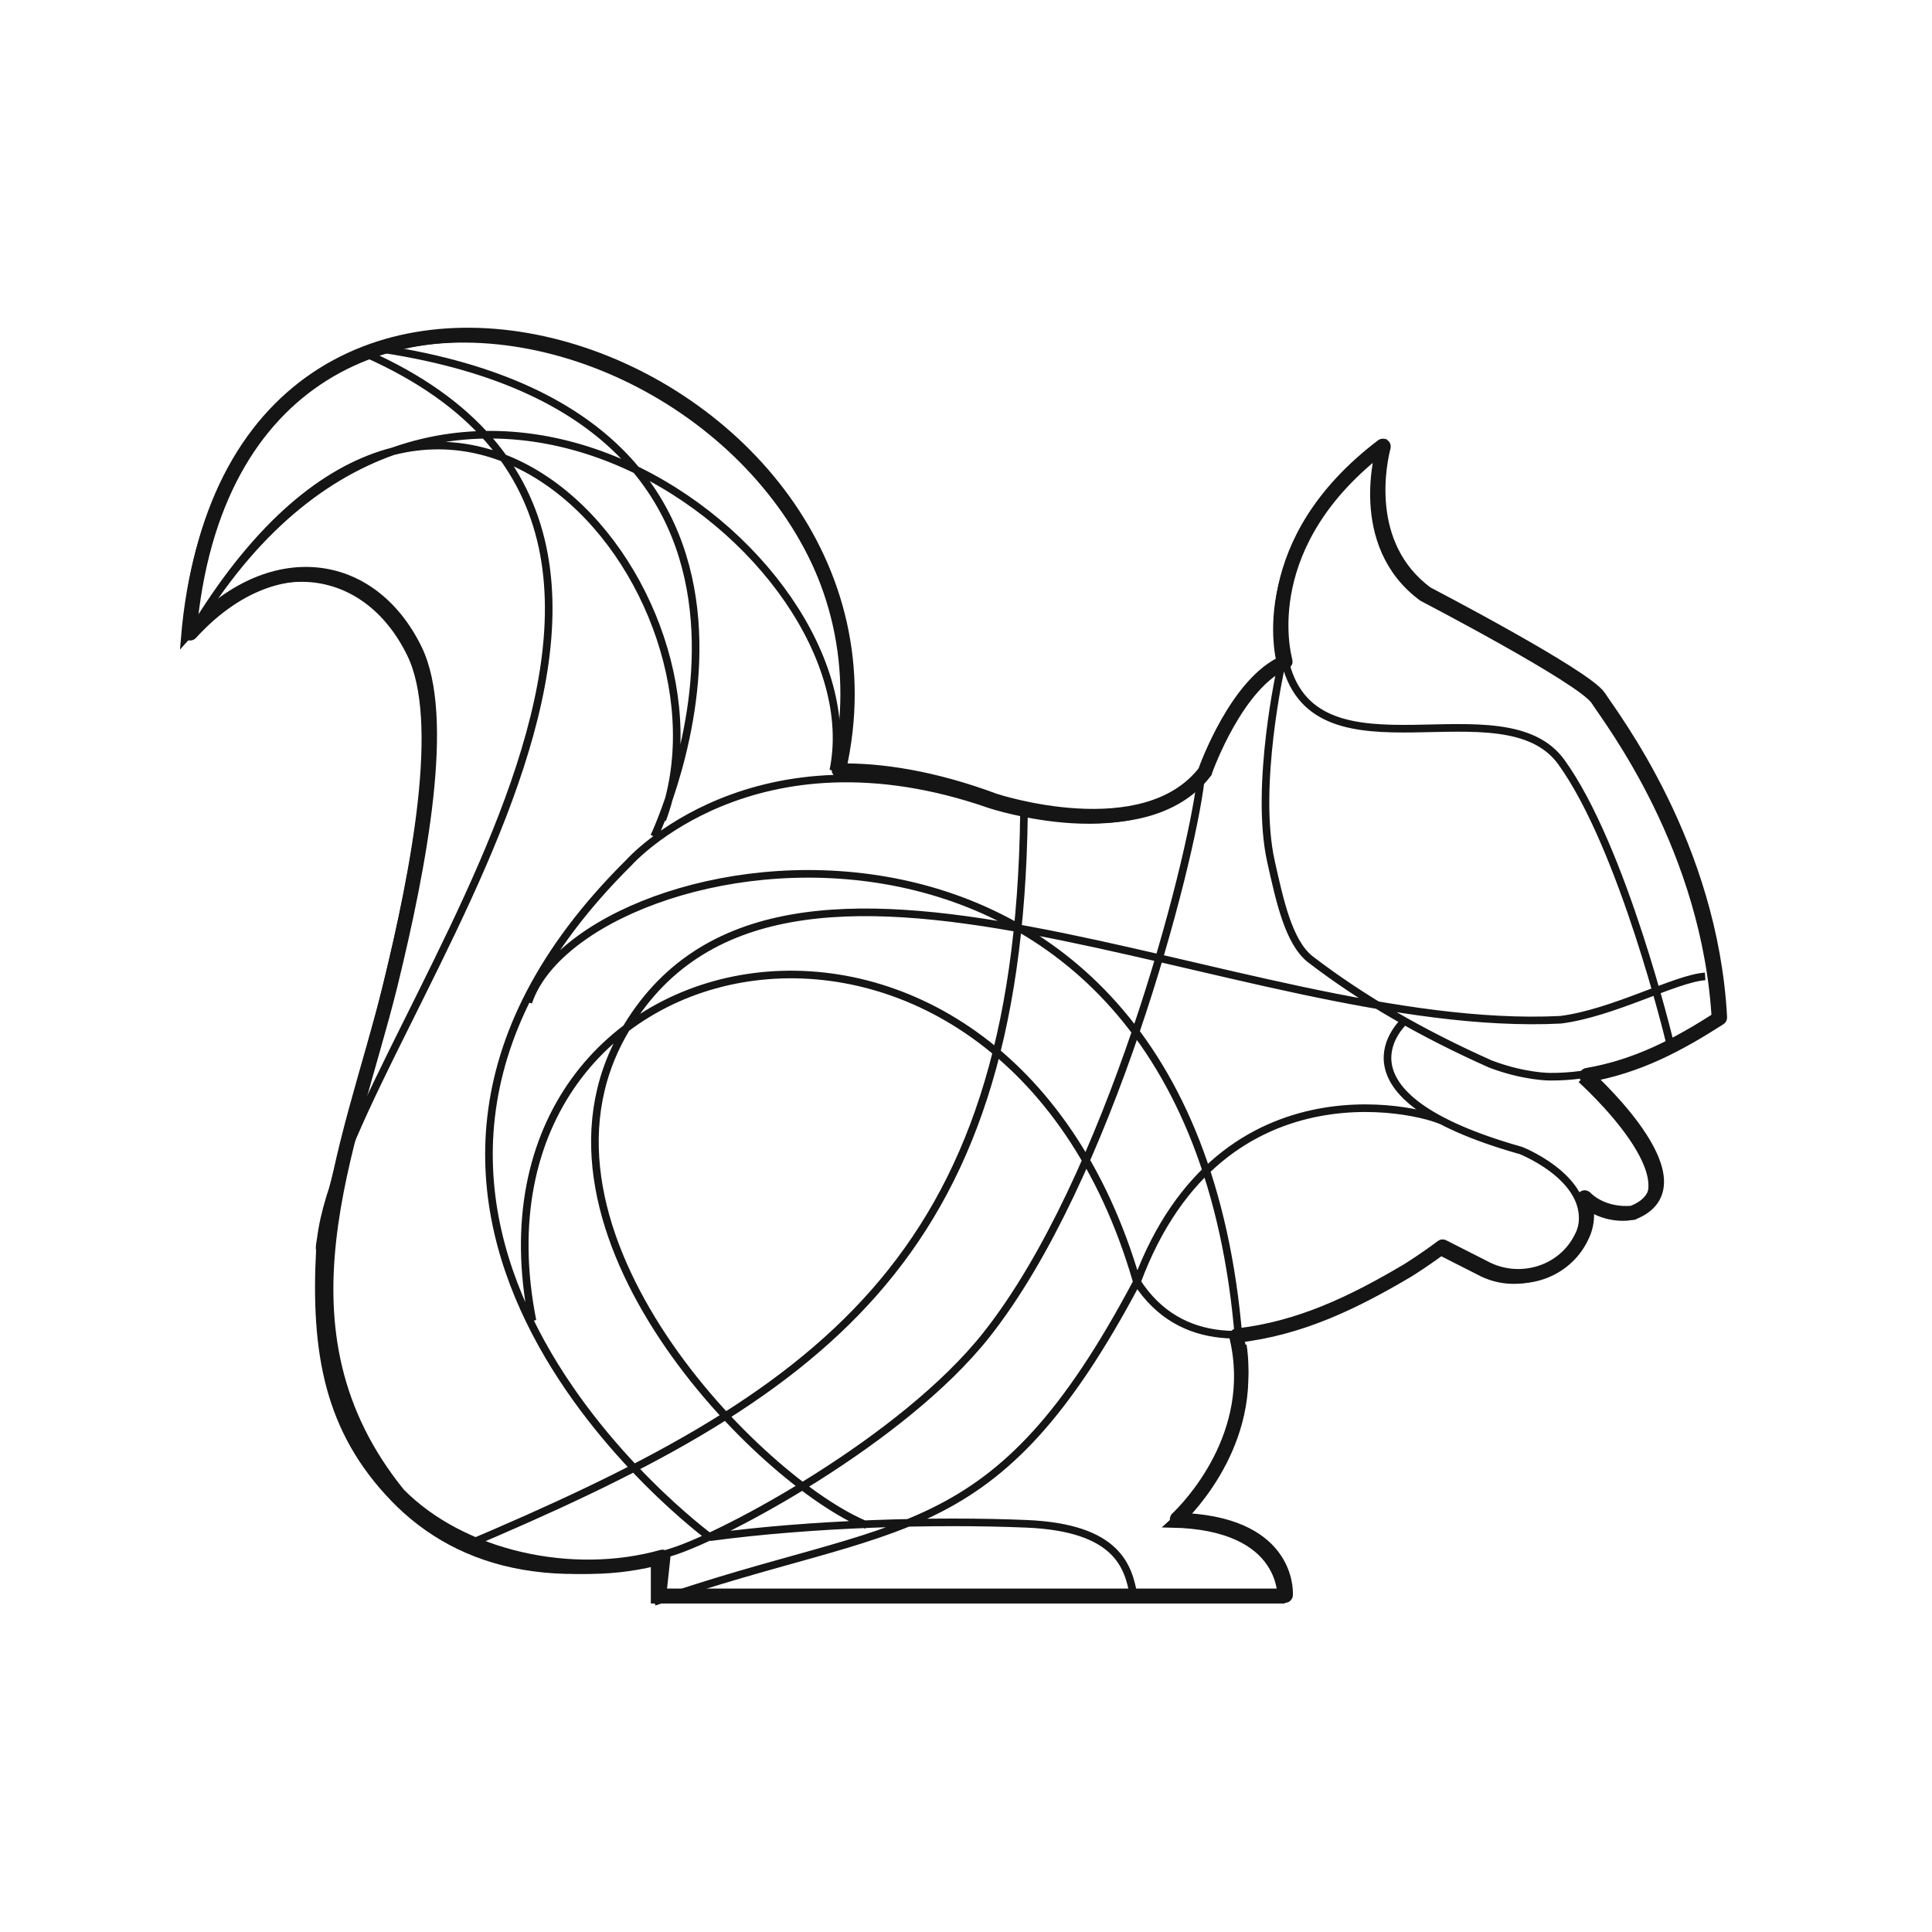
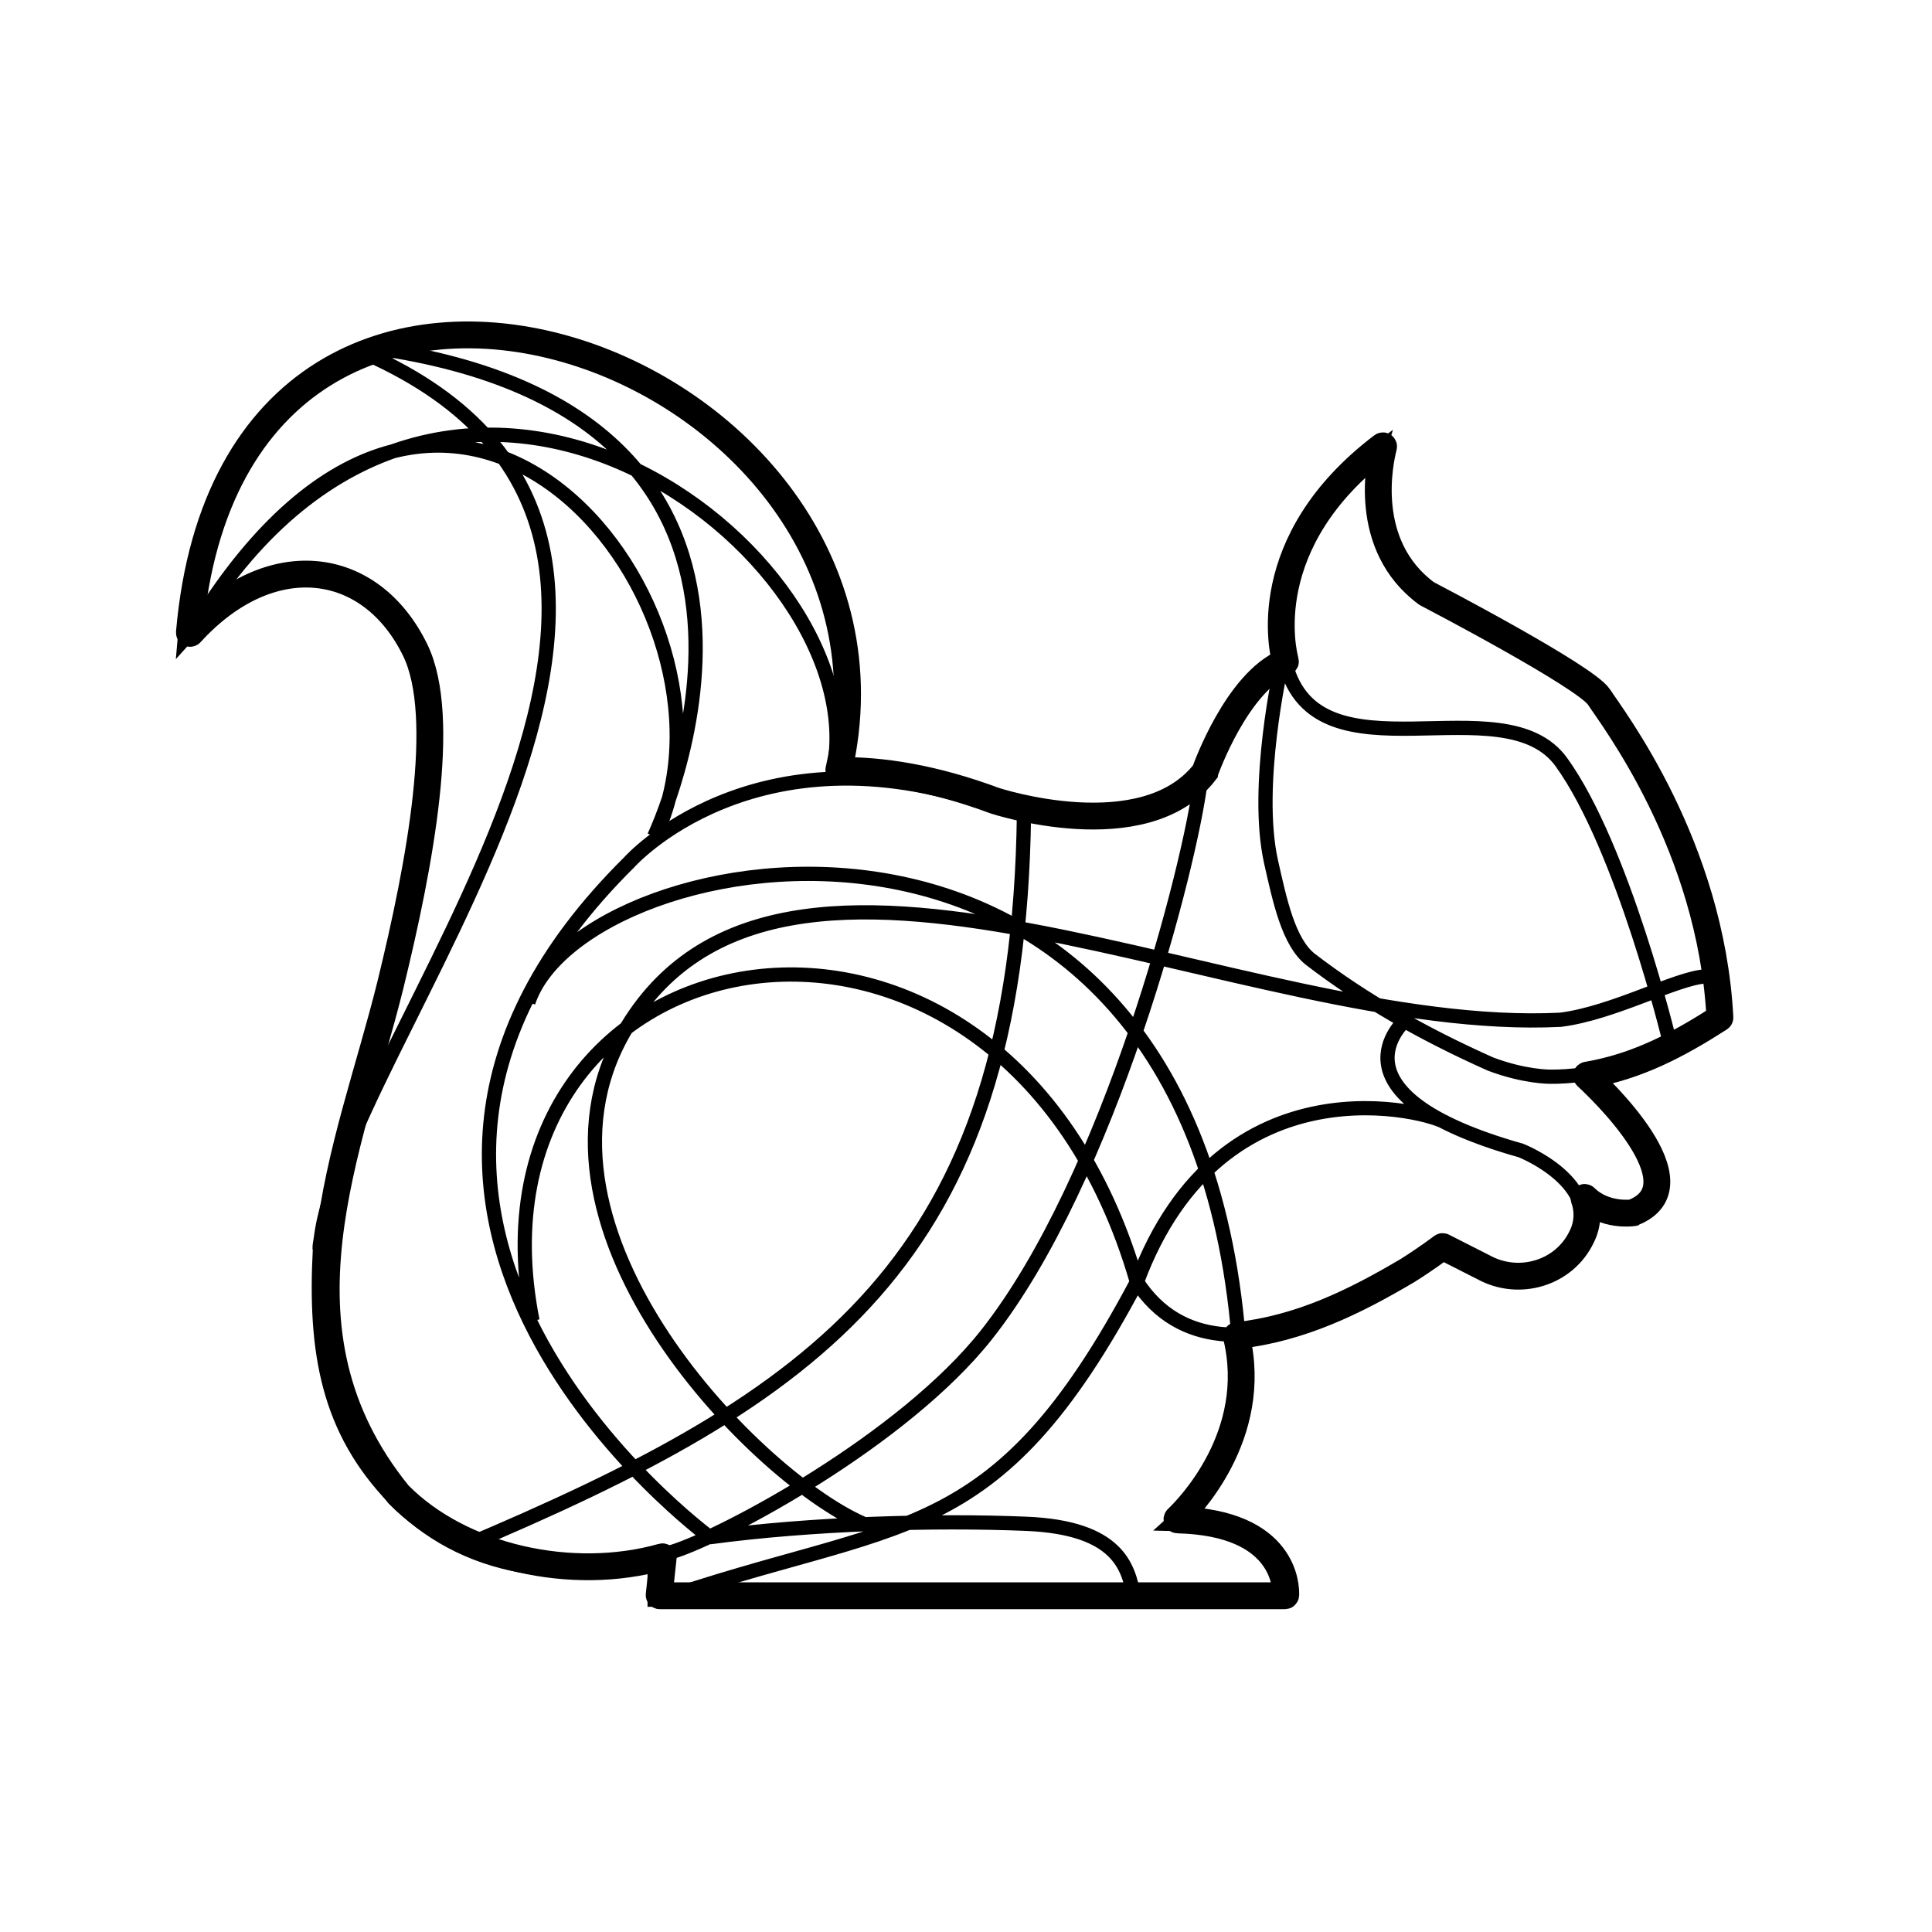
<svg xmlns="http://www.w3.org/2000/svg" width="1000" height="1000">
-   <g fill="none">
+   <g data-name="Squirrel Outline Logo" fill="none">
    <path d="M0 0h1000v1000H0z" />
-     <g stroke="#161515" stroke-miterlimit="7.57">
-       <path d="M431.31 398.85c23.37-112.48-200.32-284-329.18-76.22m240.65 101.68C386.41 307.78 231 114.83 102.13 322.63m539 370.07C615.3 377.1 301.45 434.14 273.46 518.79m65.15 310.34C466 784.9 514.35 803.43 588.53 663.42c43.9-118.32 153.21-87.84 160.25-82m-300.19 208c-54.38-21.91-184.53-152.45-125.74-255 80.4-140.23 319.65 1.68 484.88-6.59 27.48-3.49 59.53-21.41 74.85-22.44M665.46 343.61c16.32 63.23 112.68 9.21 142.73 50.9 31.92 44.27 56 144.59 56 144.59M198.66 180.77C441 218.07 338.56 433 338.56 433m-99.14 367.64C423.09 723 527 653.55 530 421.81m133.18-77.19s-18.54-60.28 51-112.45c0 0-15.07 49.76 22 77.06 0 0 82.3 42.85 89.25 53.59s58 76.84 62.6 166.09c0 0-41.1 28.88-85.88 28.39 0 0-13.2.08-30.71-6.57-34.84-15.55-65.85-33.21-93.22-54.21-11.32-8.9-15.89-30.74-20.3-50.32-8.82-39.2 5.25-101.58 5.25-101.58zM189.8 183.19c222.94 99.22-19.06 361.49-24.2 463.28-2.87 53.76 4.4 93.85 38.4 129.06 17 17.61 39.08 30.18 66.88 35a150.68 150.68 0 0 0 21.93 2.13 181.73 181.73 0 0 0 24.1-1c8.41-.89 22.33-5.68 31.29-8.5 27.11-8.54 119.16-57.7 162.31-112.17 63.74-80.48 105.79-243.4 110.92-286.84m-456 242.42c-.43-9.97 19.05-72.57 34.35-134.93 15.36-62.64 29.65-138.59 12.82-173.15-23.21-47.65-75.71-54-117-7.95 22.79-273.8 385.47-143.71 338.44 70.25m384.38 157.85s62.67 56.05 24.41 71.12c0 0-15.59 2.33-26.61-10.75m-89.1-90.68s-43.18 38 60.16 67.19c0 0 43.15 17 29.12 46.6C807.46 661 784 668 765.65 658l-21.33-10.83s-110.65 86.39-155.91 16.22c-69.89-241.63-353.72-185.89-312.79 20.25M588.41 828a19.67 19.67 0 0 0-1.64-2.11c-2.68-14.55-7.87-35.19-55.5-37.17s-111.37-.14-163.88 6.94m-28.55 12.51V828h324.33s3.48-38.12-56.8-39.28c0 0 44.83-39.94 36.91-92.48m-275.89 99.4S140.8 629.32 325.68 446.32c0 0 64.3-72.62 186.81-29.92 0 0 77.65 25.67 109-14.95 0 0 16.22-46.41 41.73-56.83" stroke-width="3.94" />
-       <path d="M845.13 627.74s-14.45 2.16-24.67-7.86a.36.36 0 0 0-.59.37 25 25 0 0 1-1.17 19.85C809.76 659 786.32 666 768 656l-21.12-10.72a.35.35 0 0 0-.39 0c-1.16.89-7.78 5.92-17.81 12.26-27.82 16.46-55.68 30.09-88.4 33.74a.35.35 0 0 0-.31.44c12.36 51.25-25.2 89.18-30.65 94.36a.36.36 0 0 0 .25.62c56 1.44 56.09 35.14 55.92 38.91a.37.37 0 0 1-.37.35H341.54a.37.37 0 0 1-.36-.41l2.09-19.35a.36.36 0 0 0-.46-.39c-46.69 13.19-104.14.56-136.53-32.28-69.11-85.25-25.37-178.27-4.17-263.88C217.44 447 231.73 371 214.9 336.47c-23.07-47.37-75.09-53.94-116.23-8.75a.37.37 0 0 1-.64-.28c23.64-272.19 384.8-142.53 336.16 71a.36.36 0 0 0 .36.44c21.14-.4 48.59 3.71 80.24 15.52 0 0 77.59 25.65 108.91-14.9a.31.31 0 0 0 0-.1c.61-1.72 16.58-46.21 41.42-56.66a.36.36 0 0 0 .21-.43c-1.29-4.66-15.44-61.64 50.22-111.48a.37.37 0 0 1 .59.38c-1.91 7.27-11.62 51 22.28 76 1.62.85 82.34 42.95 89.22 53.58s57.88 76.73 62.59 165.88a.37.37 0 0 1-.17.33c-21.29 13.64-42.42 25-68.61 29.48a.36.36 0 0 0-.2.62c6.07 5.58 60.1 56.33 24 70.56zM589.89 824.91" stroke-width="7.42" />
+     <g stroke="#000" stroke-miterlimit="7.57">
+       <path data-name="Lines Inner" d="M431.31 398.85c23.37-112.48-200.32-284-329.18-76.22m240.65 101.68C386.41 307.78 231 114.83 102.13 322.63m539 370.07C615.3 377.1 301.45 434.14 273.46 518.79m65.15 310.34C466 784.9 514.35 803.43 588.53 663.42c43.9-118.32 153.21-87.84 160.25-82m-300.19 208c-54.38-21.91-184.53-152.45-125.74-255 80.4-140.23 319.65 1.68 484.88-6.59 27.48-3.49 59.53-21.41 74.85-22.44M665.46 343.61c16.32 63.23 112.68 9.21 142.73 50.9 31.92 44.27 56 144.59 56 144.59M198.66 180.77C441 218.07 338.56 433 338.56 433m-99.14 367.64C423.09 723 527 653.55 530 421.81m133.18-77.19s-18.54-60.28 51-112.45c0 0-15.07 49.76 22 77.06 0 0 82.3 42.85 89.25 53.59s58 76.84 62.6 166.09c0 0-41.1 28.88-85.88 28.39 0 0-13.2.08-30.71-6.57-34.84-15.55-65.85-33.21-93.22-54.21-11.32-8.9-15.89-30.74-20.3-50.32-8.82-39.2 5.25-101.58 5.25-101.58zM189.8 183.19c222.94 99.22-19.06 361.49-24.2 463.28-2.87 53.76 4.4 93.85 38.4 129.06 17 17.61 39.08 30.18 66.88 35a150.68 150.68 0 0 0 21.93 2.13 181.73 181.73 0 0 0 24.1-1c8.41-.89 22.33-5.68 31.29-8.5 27.11-8.54 119.16-57.7 162.31-112.17 63.74-80.48 105.79-243.4 110.92-286.84m-456 242.42c-.43-9.97 19.05-72.57 34.35-134.93 15.36-62.64 29.65-138.59 12.82-173.15-23.21-47.65-75.71-54-117-7.95 22.79-273.8 385.47-143.71 338.44 70.25m384.38 157.85s62.67 56.05 24.41 71.12c0 0-15.59 2.33-26.61-10.75m-89.1-90.68s-43.18 38 60.16 67.19c0 0 43.15 17 29.12 46.6C807.46 661 784 668 765.65 658l-21.33-10.83s-110.65 86.39-155.91 16.22c-69.89-241.63-353.72-185.89-312.79 20.25M588.41 828a19.67 19.67 0 0 0-1.64-2.11c-2.68-14.55-7.87-35.19-55.5-37.17s-111.37-.14-163.88 6.94m-28.55 12.51V828h324.33s3.48-38.12-56.8-39.28c0 0 44.83-39.94 36.91-92.48m-275.89 99.4S140.8 629.32 325.68 446.32c0 0 64.3-72.62 186.81-29.92 0 0 77.65 25.67 109-14.95 0 0 16.22-46.41 41.73-56.83" stroke-width="7.37" />
+       <path data-name="Lines Outer" d="M845.13 627.74s-14.45 2.16-24.67-7.86a.36.36 0 0 0-.59.37 25 25 0 0 1-1.17 19.85C809.76 659 786.32 666 768 656l-21.12-10.72a.35.35 0 0 0-.39 0c-1.16.89-7.78 5.92-17.81 12.26-27.82 16.46-55.68 30.09-88.4 33.74a.35.35 0 0 0-.31.44c12.36 51.25-25.2 89.18-30.65 94.36a.36.36 0 0 0 .25.62c56 1.44 56.09 35.14 55.92 38.91a.37.37 0 0 1-.37.35H341.54a.37.37 0 0 1-.36-.41l2.09-19.35a.36.36 0 0 0-.46-.39c-46.69 13.19-104.14.56-136.53-32.28-69.11-85.25-25.37-178.27-4.17-263.88C217.44 447 231.73 371 214.9 336.47c-23.07-47.37-75.09-53.94-116.23-8.75a.37.37 0 0 1-.64-.28c23.64-272.19 384.8-142.53 336.16 71a.36.36 0 0 0 .36.44c21.14-.4 48.59 3.71 80.24 15.52 0 0 77.59 25.65 108.91-14.9a.31.31 0 0 0 0-.1c.61-1.72 16.58-46.21 41.42-56.66a.36.36 0 0 0 .21-.43c-1.29-4.66-15.44-61.64 50.22-111.48a.37.37 0 0 1 .59.38c-1.91 7.27-11.62 51 22.28 76 1.62.85 82.34 42.95 89.22 53.58s57.88 76.73 62.59 165.88a.37.37 0 0 1-.17.33c-21.29 13.64-42.42 25-68.61 29.48a.36.36 0 0 0-.2.62c6.07 5.58 60.1 56.33 24 70.56zM589.89 824.91" stroke-width="13.89" />
    </g>
  </g>
</svg>
